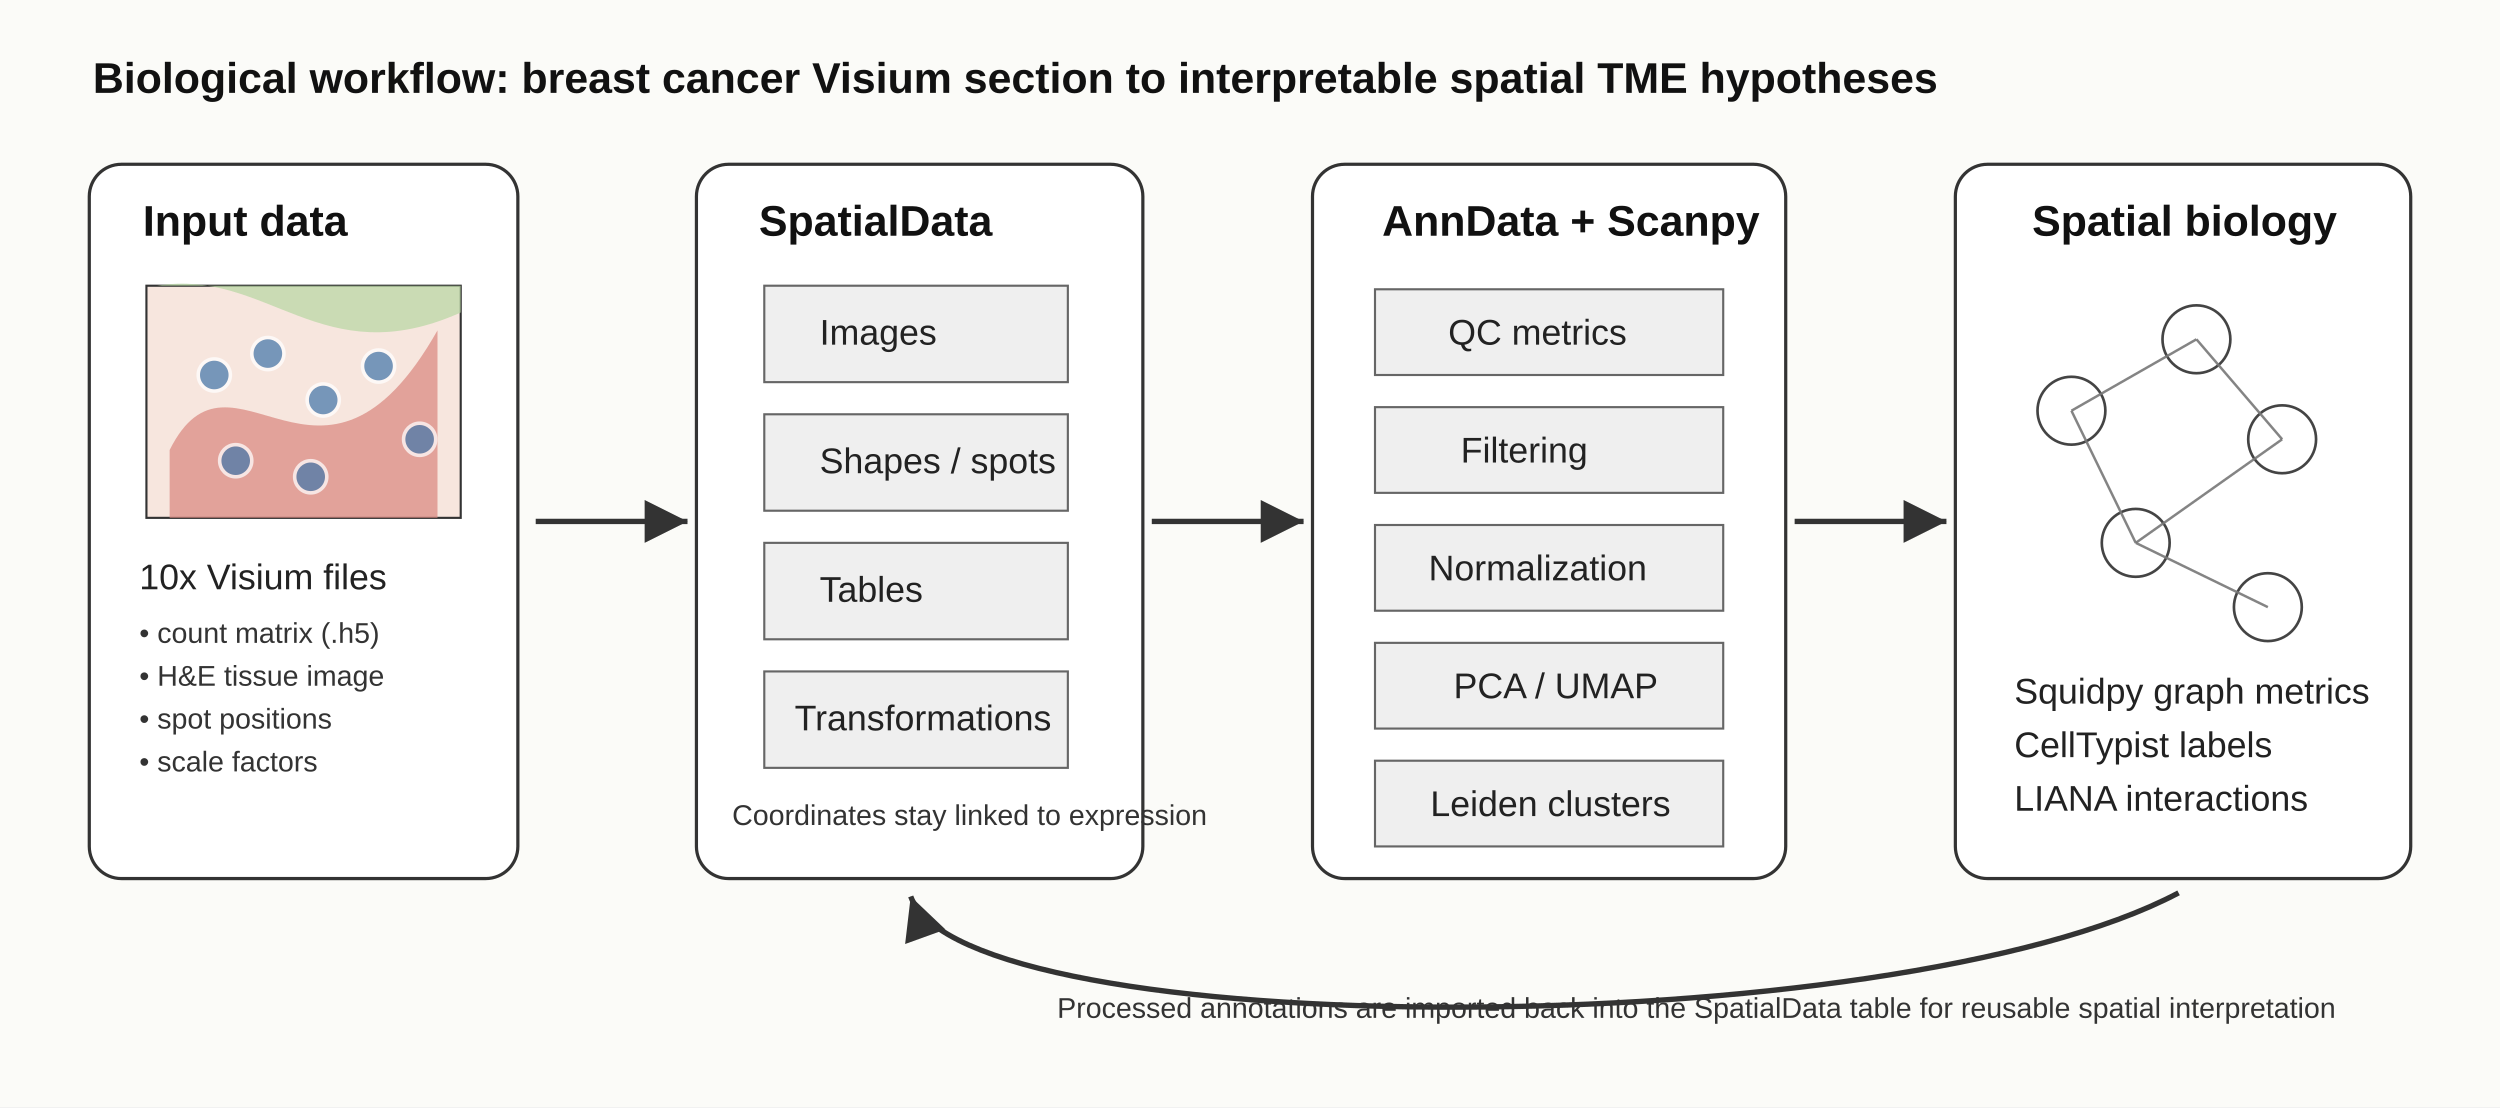
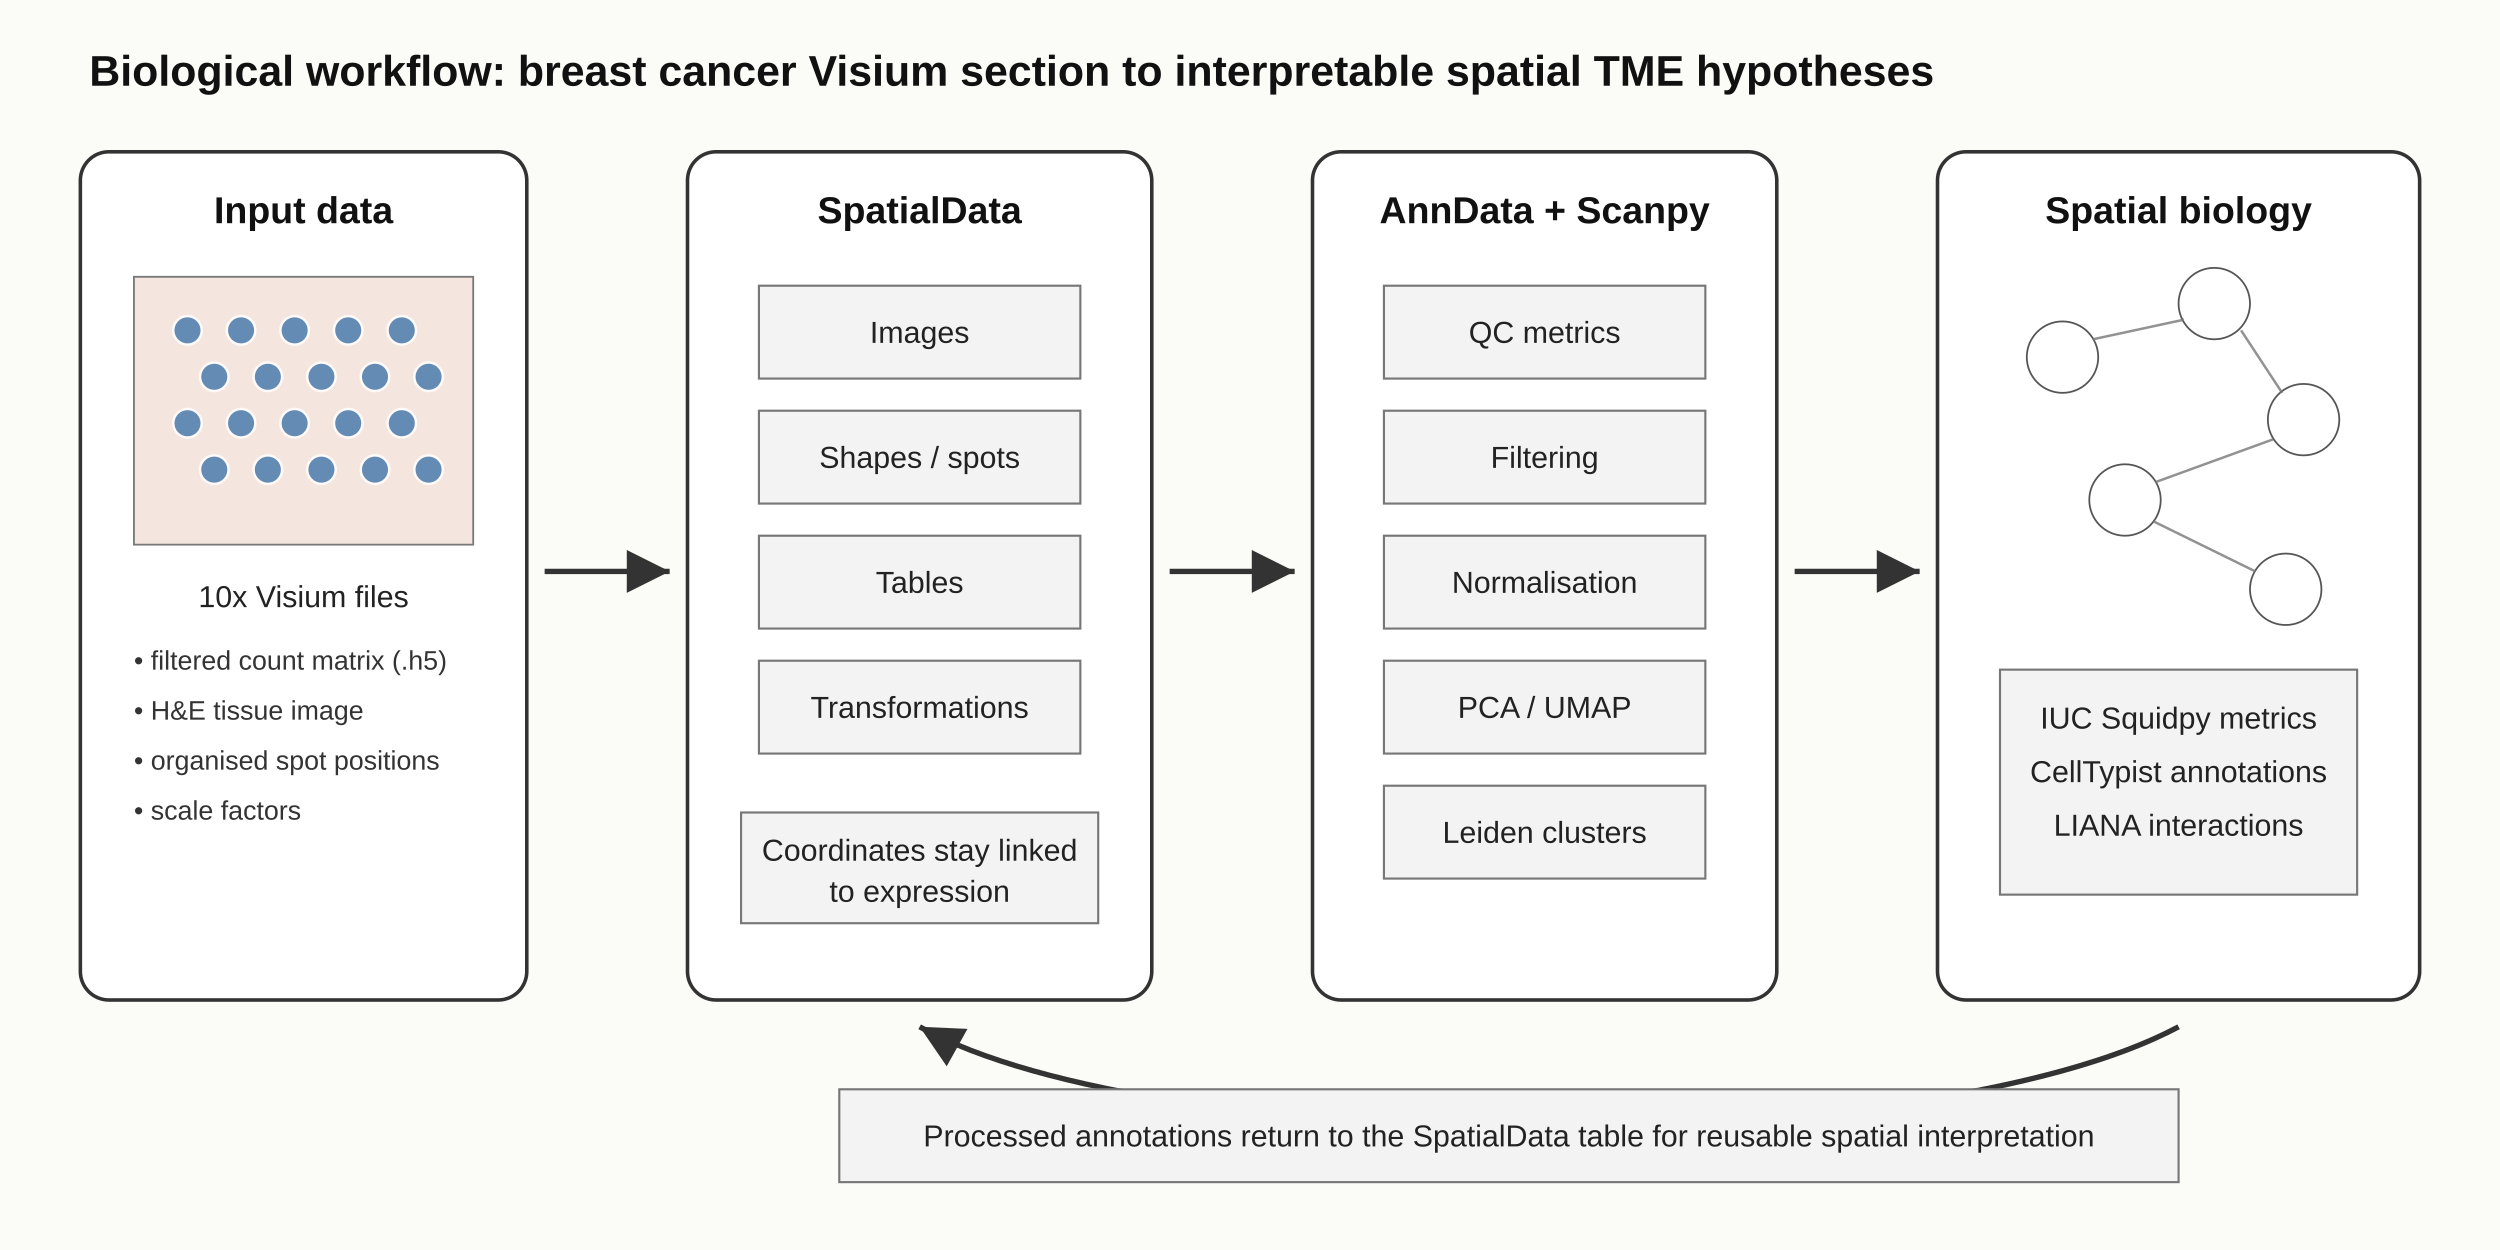
- <svg xmlns="http://www.w3.org/2000/svg" width="1400" height="620" viewBox="0 0 1400 620" role="img" aria-labelledby="title desc">
-   <style>
-   .bg{fill:#fbfbf8}.panel{fill:#fff;stroke:#333;stroke-width:1.8;rx:18}.small{font:20px Arial, sans-serif;fill:#222}.tiny{font:16px Arial, sans-serif;fill:#333}.title{font:bold 24px Arial, sans-serif;fill:#111}.arrow{stroke:#333;stroke-width:3;fill:none;marker-end:url(#arrow)}.spot{fill:#4477aa;opacity:.72;stroke:#fff;stroke-width:2}.tumour{fill:#d98880;opacity:.72}.stroma{fill:#b8d7a3;opacity:.72}.immune{fill:#8fb9d9;opacity:.72}.adipose{fill:#f2d58a;opacity:.72}.accent{fill:#efefef;stroke:#666;stroke-width:1.2}.node{fill:#fff;stroke:#444;stroke-width:1.5}.edge{stroke:#777;stroke-width:1.4;opacity:.9}
- </style>
+ <svg xmlns="http://www.w3.org/2000/svg" width="1400" height="700" viewBox="0 0 1400 700" role="img" aria-labelledby="title desc">
  <defs>
    <marker id="arrow" markerWidth="12" markerHeight="12" refX="10" refY="6" orient="auto">
-       <path d="M2,2 L10,6 L2,10 z" fill="#333" />
+       <path d="M2 2 L10 6 L2 10 Z" fill="#333" />
    </marker>
  </defs>
-   <rect class="bg" width="1400" height="620" />
-   <text x="52" y="52" class="title">Biological workflow: breast cancer Visium section to interpretable spatial TME hypotheses</text>
-   <rect x="50" y="92" width="240" height="400" class="panel" />
-   <text x="80" y="132" class="title">Input data</text>
-   <rect x="82" y="160" width="176" height="130" fill="#f7e6de" stroke="#333" stroke-width="1.2" />
-   <path d="M95,252 C130,182 180,300 245,185 L245,290 L95,290 Z" class="tumour" />
-   <path d="M88,160 C150,150 180,210 258,175 L258,160 Z" class="stroma" />
-   <circle cx="120" cy="210" r="9" class="spot" />
-   <circle cx="150" cy="198" r="9" class="spot" />
-   <circle cx="181" cy="224" r="9" class="spot" />
-   <circle cx="212" cy="205" r="9" class="spot" />
-   <circle cx="235" cy="246" r="9" class="spot" />
-   <circle cx="132" cy="258" r="9" class="spot" />
-   <circle cx="174" cy="267" r="9" class="spot" />
-   <text x="78" y="330" class="small">10x Visium files</text>
-   <text x="78" y="360" class="tiny">• count matrix (.h5)</text>
-   <text x="78" y="384" class="tiny">• H&amp;E tissue image</text>
-   <text x="78" y="408" class="tiny">• spot positions</text>
-   <text x="78" y="432" class="tiny">• scale factors</text>
-   <path class="arrow" d="M300 292 L385 292" />
-   <rect x="390" y="92" width="250" height="400" class="panel" />
-   <text x="425" y="132" class="title">SpatialData</text>
-   <rect x="428" y="160" width="170" height="54" class="accent" />
-   <text x="459" y="193" class="small">Images</text>
-   <rect x="428" y="232" width="170" height="54" class="accent" />
-   <text x="459" y="265" class="small">Shapes / spots</text>
-   <rect x="428" y="304" width="170" height="54" class="accent" />
-   <text x="459" y="337" class="small">Tables</text>
-   <rect x="428" y="376" width="170" height="54" class="accent" />
-   <text x="445" y="409" class="small">Transformations</text>
-   <text x="410" y="462" class="tiny">Coordinates stay linked to expression</text>
-   <path class="arrow" d="M645 292 L730 292" />
-   <rect x="735" y="92" width="265" height="400" class="panel" />
-   <text x="774" y="132" class="title">AnnData + Scanpy</text>
-   <rect x="770" y="162" width="195" height="48" class="accent" />
-   <text x="811" y="193" class="small">QC metrics</text>
-   <rect x="770" y="228" width="195" height="48" class="accent" />
-   <text x="818" y="259" class="small">Filtering</text>
-   <rect x="770" y="294" width="195" height="48" class="accent" />
-   <text x="800" y="325" class="small">Normalization</text>
-   <rect x="770" y="360" width="195" height="48" class="accent" />
-   <text x="814" y="391" class="small">PCA / UMAP</text>
-   <rect x="770" y="426" width="195" height="48" class="accent" />
-   <text x="801" y="457" class="small">Leiden clusters</text>
-   <path class="arrow" d="M1005 292 L1090 292" />
-   <rect x="1095" y="92" width="255" height="400" class="panel" />
-   <text x="1138" y="132" class="title">Spatial biology</text>
-   <circle cx="1160" cy="230" r="19" class="node" />
-   <circle cx="1230" cy="190" r="19" class="node" />
-   <circle cx="1278" cy="246" r="19" class="node" />
-   <circle cx="1196" cy="304" r="19" class="node" />
-   <circle cx="1270" cy="340" r="19" class="node" />
-   <line x1="1160" y1="230" x2="1230" y2="190" class="edge" />
-   <line x1="1230" y1="190" x2="1278" y2="246" class="edge" />
-   <line x1="1278" y1="246" x2="1196" y2="304" class="edge" />
-   <line x1="1196" y1="304" x2="1160" y2="230" class="edge" />
-   <line x1="1196" y1="304" x2="1270" y2="340" class="edge" />
-   <text x="1128" y="394" class="small">Squidpy graph metrics</text>
-   <text x="1128" y="424" class="small">CellTypist labels</text>
-   <text x="1128" y="454" class="small">LIANA interactions</text>
-   <path class="arrow" d="M1220 500 C1060 585 540 585 510 502" />
-   <text x="592" y="570" class="tiny">Processed annotations are imported back into the SpatialData table for reusable spatial interpretation</text>
+   <style>.bg{fill:#fbfbf8}.panel{fill:#fff;stroke:#333;stroke-width:2}.title{font:bold 24px Arial,sans-serif;fill:#111}.head{font:bold 21px Arial,sans-serif;fill:#111;text-anchor:middle}.body{font:17px Arial,sans-serif;fill:#222;text-anchor:middle}.small{font:15px Arial,sans-serif;fill:#333}.box{fill:#f3f3f3;stroke:#777;stroke-width:1.2}.arrow{stroke:#333;stroke-width:3;fill:none;marker-end:url(#arrow)}.spot{fill:#4477aa;stroke:#fff;stroke-width:1.4;opacity:.82}.edge{stroke:#777;stroke-width:1.4;opacity:.8}</style>
+   <rect class="bg" width="1400" height="700" />
+   <text x="50" y="48" class="title">Biological workflow: breast cancer Visium section to interpretable spatial TME hypotheses</text>
+   <rect x="45" y="85" width="250" height="475" rx="16" class="panel" />
+   <text x="170" y="125" class="head">Input data</text>
+   <rect x="75" y="155" width="190" height="150" fill="#f5e5df" stroke="#777" />
+   <g>
+     <circle cx="105" cy="185" r="8" class="spot" />
+     <circle cx="135" cy="185" r="8" class="spot" />
+     <circle cx="165" cy="185" r="8" class="spot" />
+     <circle cx="195" cy="185" r="8" class="spot" />
+     <circle cx="225" cy="185" r="8" class="spot" />
+     <circle cx="120" cy="211" r="8" class="spot" />
+     <circle cx="150" cy="211" r="8" class="spot" />
+     <circle cx="180" cy="211" r="8" class="spot" />
+     <circle cx="210" cy="211" r="8" class="spot" />
+     <circle cx="240" cy="211" r="8" class="spot" />
+     <circle cx="105" cy="237" r="8" class="spot" />
+     <circle cx="135" cy="237" r="8" class="spot" />
+     <circle cx="165" cy="237" r="8" class="spot" />
+     <circle cx="195" cy="237" r="8" class="spot" />
+     <circle cx="225" cy="237" r="8" class="spot" />
+     <circle cx="120" cy="263" r="8" class="spot" />
+     <circle cx="150" cy="263" r="8" class="spot" />
+     <circle cx="180" cy="263" r="8" class="spot" />
+     <circle cx="210" cy="263" r="8" class="spot" />
+     <circle cx="240" cy="263" r="8" class="spot" />
+   </g>
+   <text x="170" y="340" class="body">10x Visium files</text>
+   <text x="75" y="375" class="small">• filtered count matrix (.h5)</text>
+   <text x="75" y="403" class="small">• H&amp;E tissue image</text>
+   <text x="75" y="431" class="small">• organised spot positions</text>
+   <text x="75" y="459" class="small">• scale factors</text>
+   <path d="M305 320 H375" class="arrow" />
+   <rect x="385" y="85" width="260" height="475" rx="16" class="panel" />
+   <text x="515" y="125" class="head">SpatialData</text>
+   <rect x="425" y="160" width="180" height="52" class="box" />
+   <text x="515" y="192" class="body">Images</text>
+   <rect x="425" y="230" width="180" height="52" class="box" />
+   <text x="515" y="262" class="body">Shapes / spots</text>
+   <rect x="425" y="300" width="180" height="52" class="box" />
+   <text x="515" y="332" class="body">Tables</text>
+   <rect x="425" y="370" width="180" height="52" class="box" />
+   <text x="515" y="402" class="body">Transformations</text>
+   <rect x="415" y="455" width="200" height="62" class="box" />
+   <text x="515" y="482" class="body">Coordinates stay linked</text>
+   <text x="515" y="505" class="body">to expression</text>
+   <path d="M655 320 H725" class="arrow" />
+   <rect x="735" y="85" width="260" height="475" rx="16" class="panel" />
+   <text x="865" y="125" class="head">AnnData + Scanpy</text>
+   <rect x="775" y="160" width="180" height="52" class="box" />
+   <text x="865" y="192" class="body">QC metrics</text>
+   <rect x="775" y="230" width="180" height="52" class="box" />
+   <text x="865" y="262" class="body">Filtering</text>
+   <rect x="775" y="300" width="180" height="52" class="box" />
+   <text x="865" y="332" class="body">Normalisation</text>
+   <rect x="775" y="370" width="180" height="52" class="box" />
+   <text x="865" y="402" class="body">PCA / UMAP</text>
+   <rect x="775" y="440" width="180" height="52" class="box" />
+   <text x="865" y="472" class="body">Leiden clusters</text>
+   <path d="M1005 320 H1075" class="arrow" />
+   <rect x="1085" y="85" width="270" height="475" rx="16" class="panel" />
+   <text x="1220" y="125" class="head">Spatial biology</text>
+   <g>
+     <circle cx="1155" cy="200" r="20" fill="none" stroke="#555" />
+     <circle cx="1240" cy="170" r="20" fill="none" stroke="#555" />
+     <circle cx="1290" cy="235" r="20" fill="none" stroke="#555" />
+     <circle cx="1190" cy="280" r="20" fill="none" stroke="#555" />
+     <circle cx="1280" cy="330" r="20" fill="none" stroke="#555" />
+     <line x1="1172" y1="190" x2="1223" y2="179" class="edge" />
+     <line x1="1255" y1="185" x2="1278" y2="220" class="edge" />
+     <line x1="1273" y1="246" x2="1207" y2="270" class="edge" />
+     <line x1="1206" y1="292" x2="1263" y2="320" class="edge" />
+   </g>
+   <rect x="1120" y="375" width="200" height="126" class="box" />
+   <text x="1220" y="408" class="body">IUC Squidpy metrics</text>
+   <text x="1220" y="438" class="body">CellTypist annotations</text>
+   <text x="1220" y="468" class="body">LIANA interactions</text>
+   <path d="M1220 575 C1080 650 650 650 515 575" class="arrow" />
+   <rect x="470" y="610" width="750" height="52" class="box" />
+   <text x="845" y="642" class="body">Processed annotations return to the SpatialData table for reusable spatial interpretation</text>
</svg>
